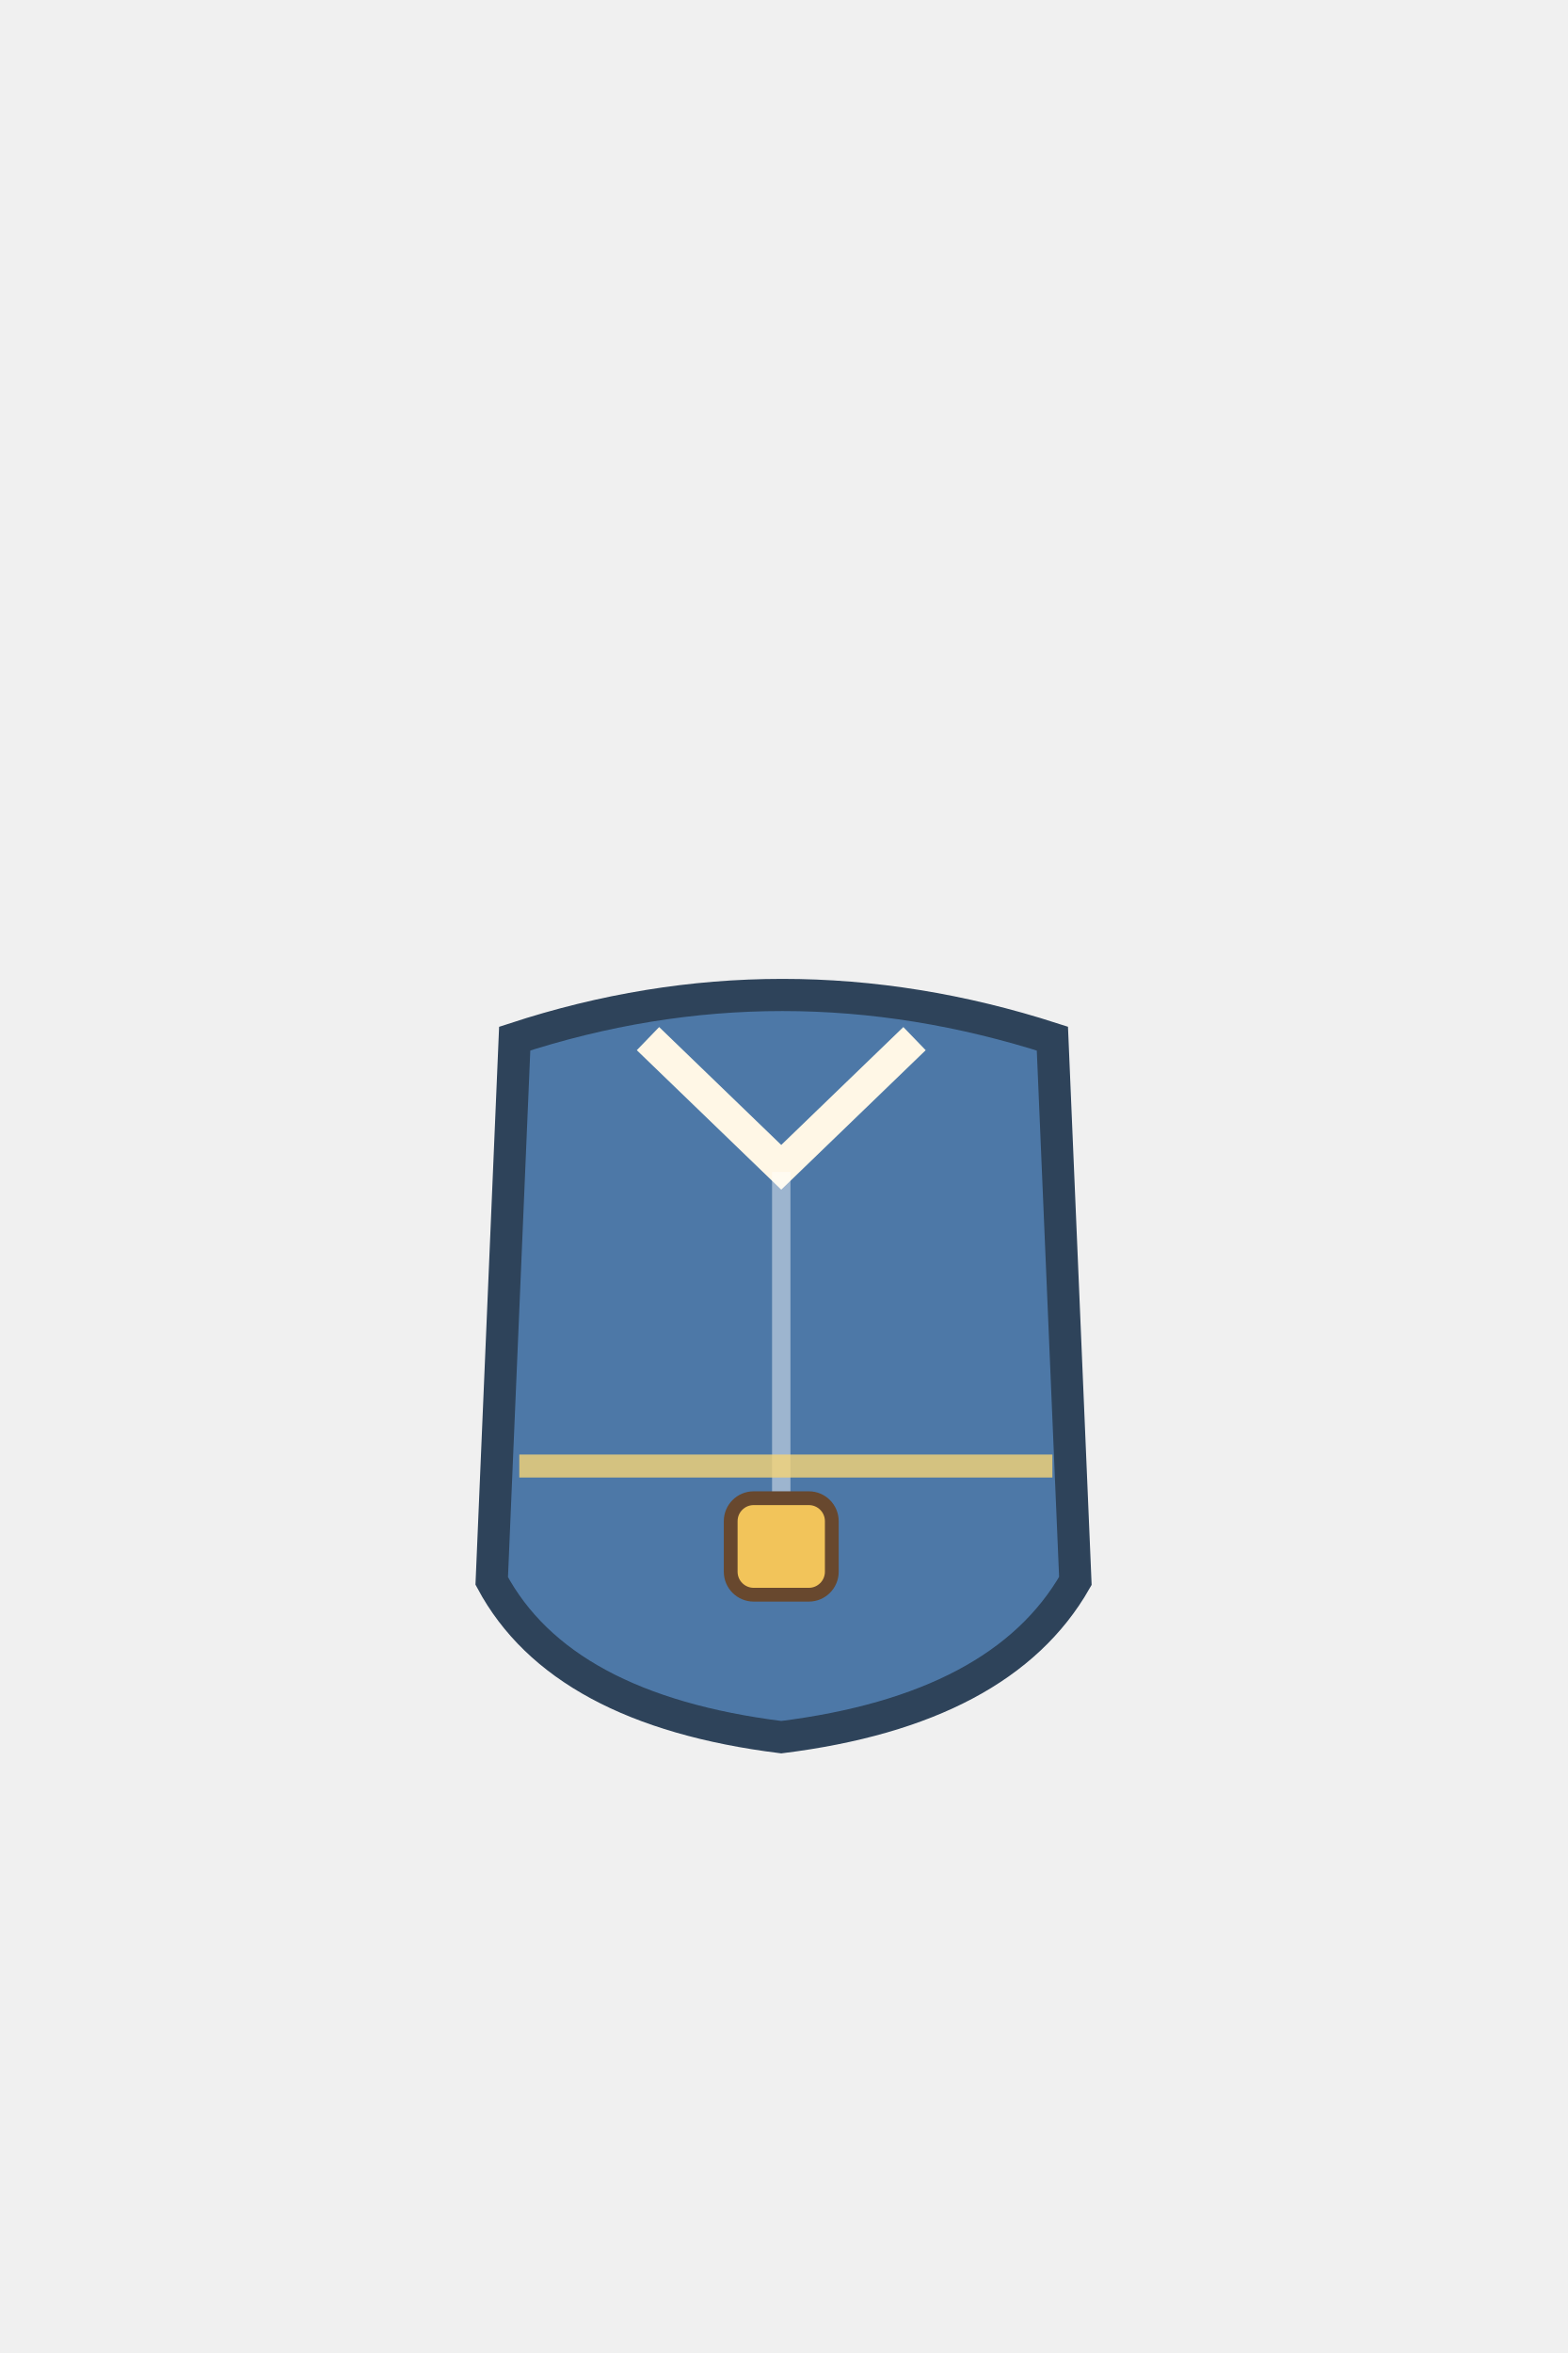
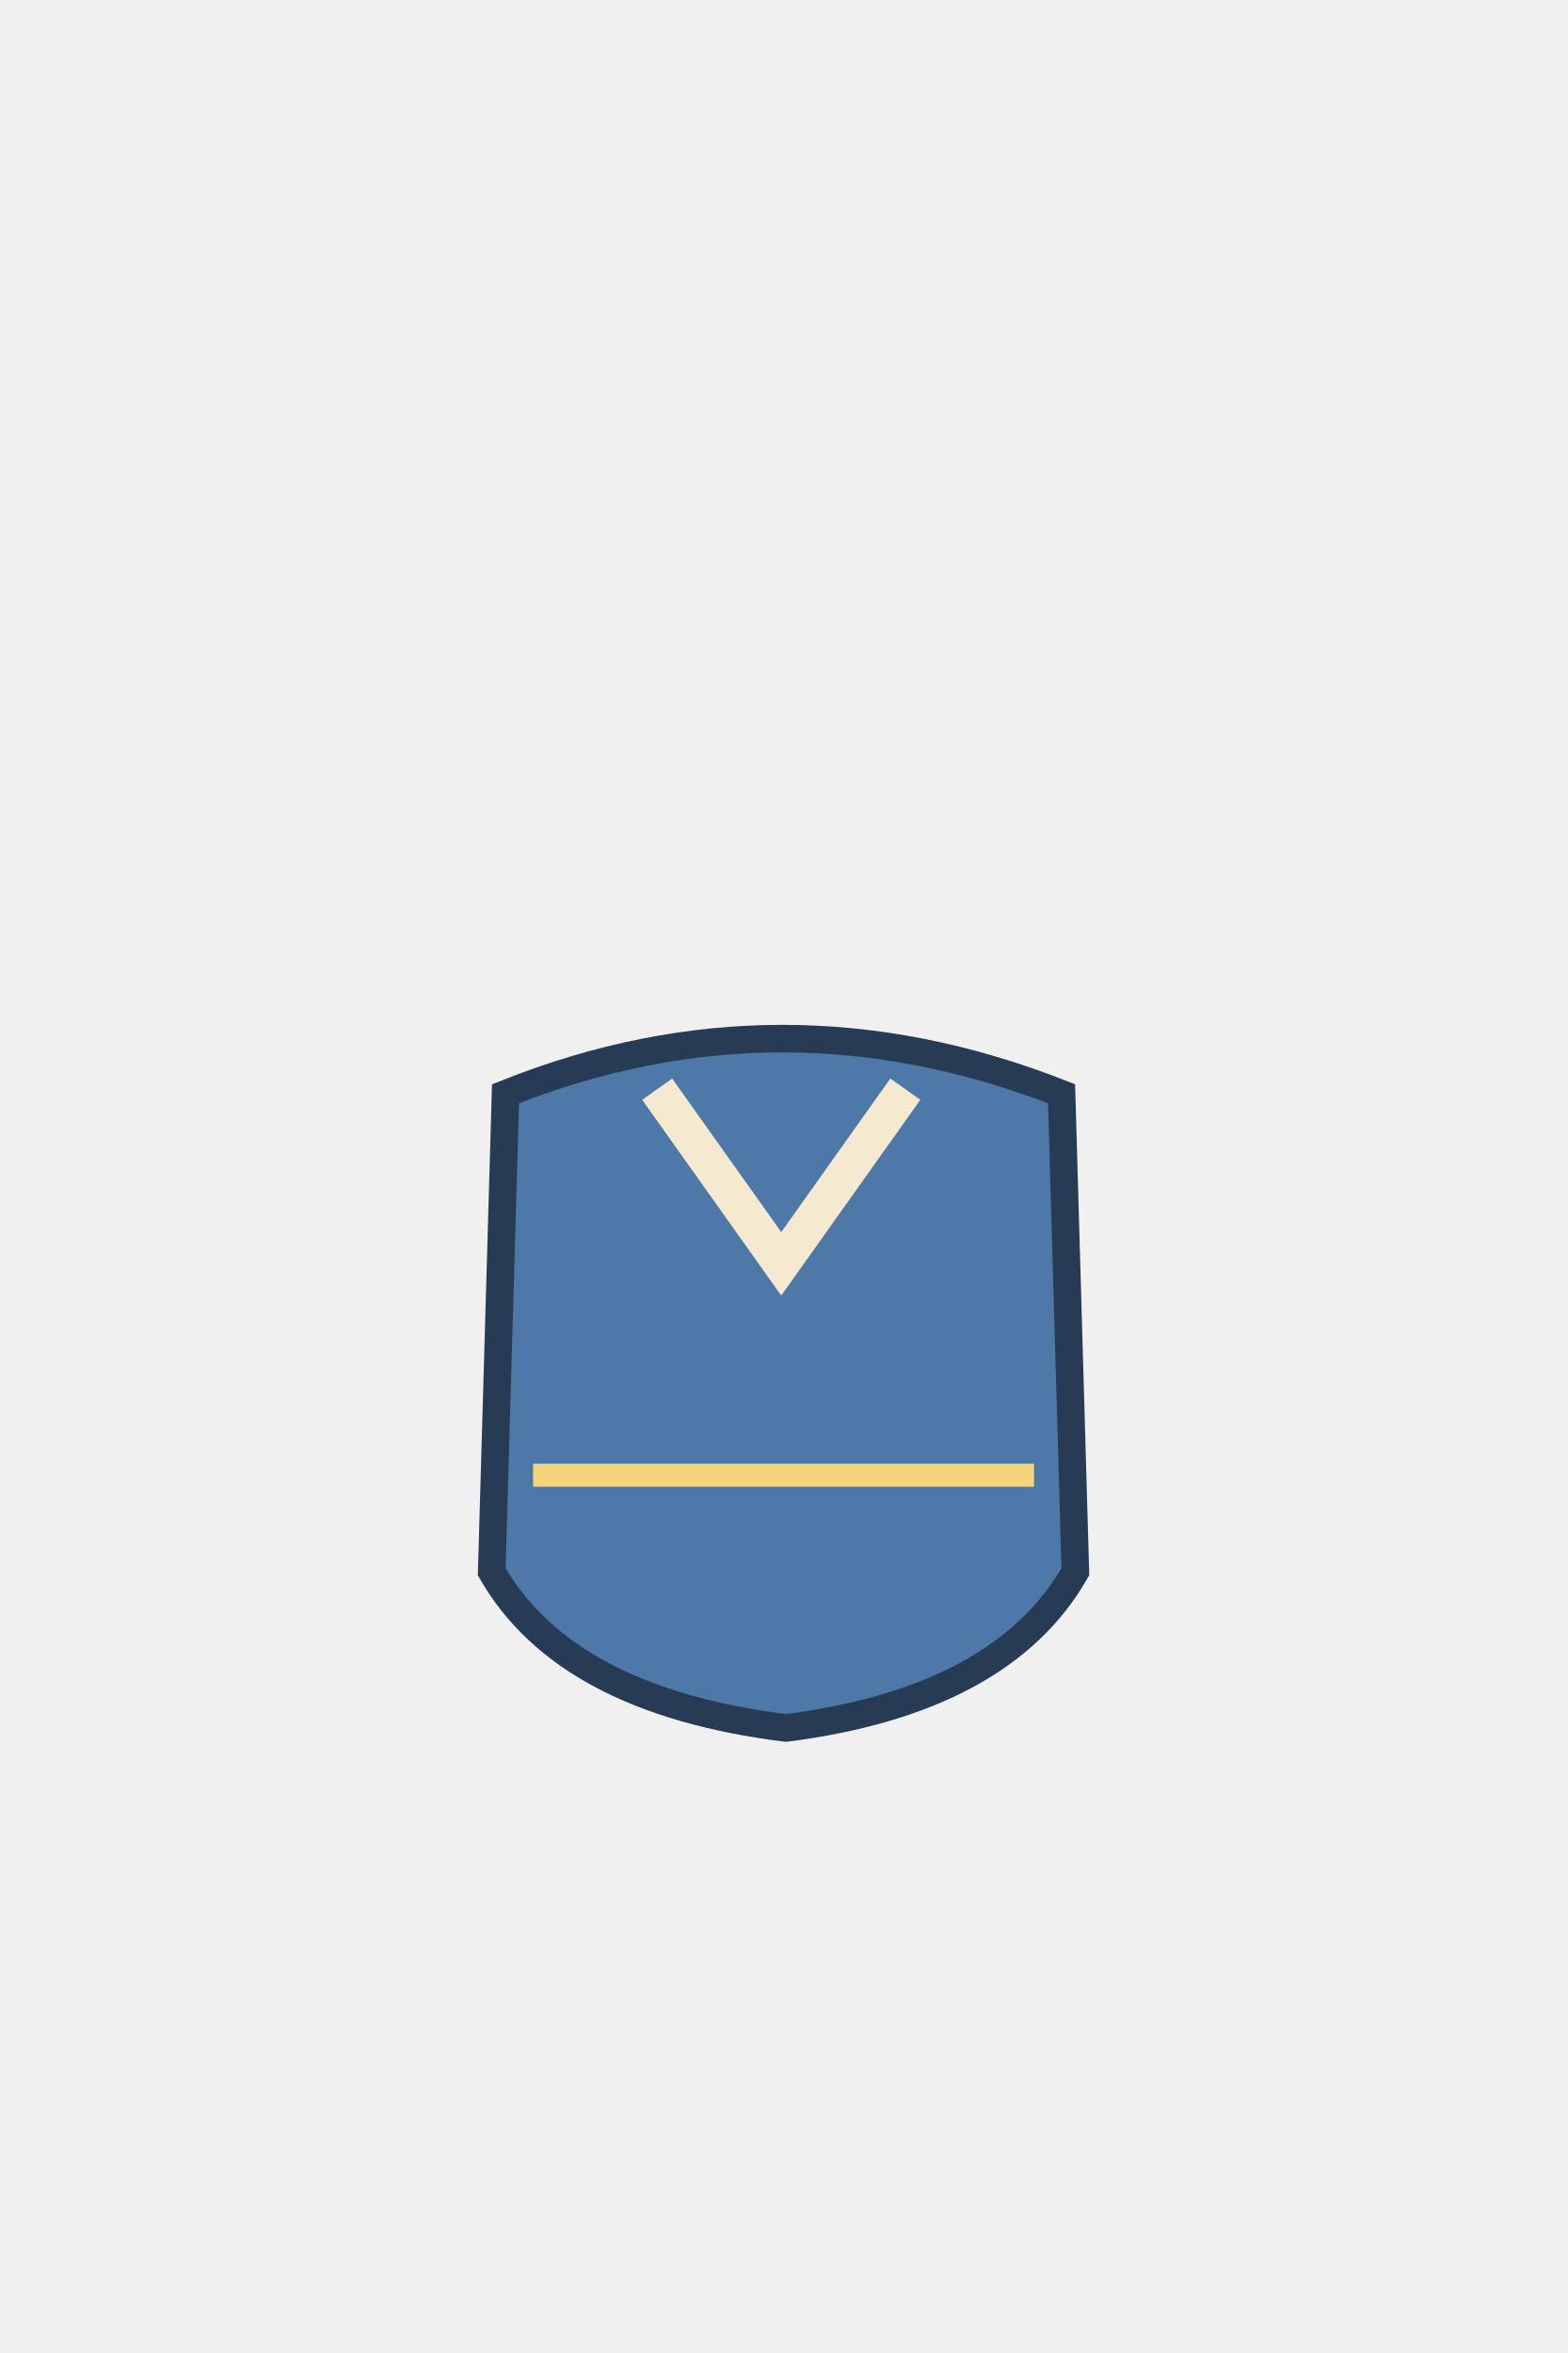
<svg xmlns="http://www.w3.org/2000/svg" viewBox="0 0 341 512">
-   <defs>
-     <linearGradient id="skin" x1="0" y1="0" x2="0" y2="1">
-       <stop stop-color="#ffd9bb" />
-       <stop offset="1" stop-color="#e9ad86" />
-     </linearGradient>
-     <linearGradient id="shirt" x1="0" y1="0" x2="1" y2="1">
-       <stop stop-color="#f7fbff" />
-       <stop offset="1" stop-color="#dbe8f3" />
-     </linearGradient>
-   </defs>
-   <path d="M112 226 Q170 207 229 226 L234 344 Q218 372 170 378 Q122 372 107 344Z" fill="#4d78a7" stroke="#2e435a" stroke-width="7" />
-   <path d="M141 226 L170 254 L199 226" fill="none" stroke="#fff7e6" stroke-width="7" />
-   <path d="M170 255 V330" stroke="#fff" stroke-width="4" opacity=".45" />
-   <path d="M113 319 H229" stroke="#f6d477" stroke-width="5" opacity=".8" />
-   <rect x="159" y="326" width="22" height="21" rx="5" fill="#f2c45a" stroke="#68482e" stroke-width="3" />
+   <g>
+     <path d="M110 238 Q170 214 231 238 L234 342 Q218 370 171 376 Q123 370 107 342Z" fill="#4d78a7" stroke="#283b54" stroke-width="6" />
+     <path d="M143 237 L170 275 L197 237" fill="none" stroke="#f5e9cf" stroke-width="8" />
+     <path d="M116 321 H225" stroke="#f5d57b" stroke-width="5" />
+   </g>
</svg>
